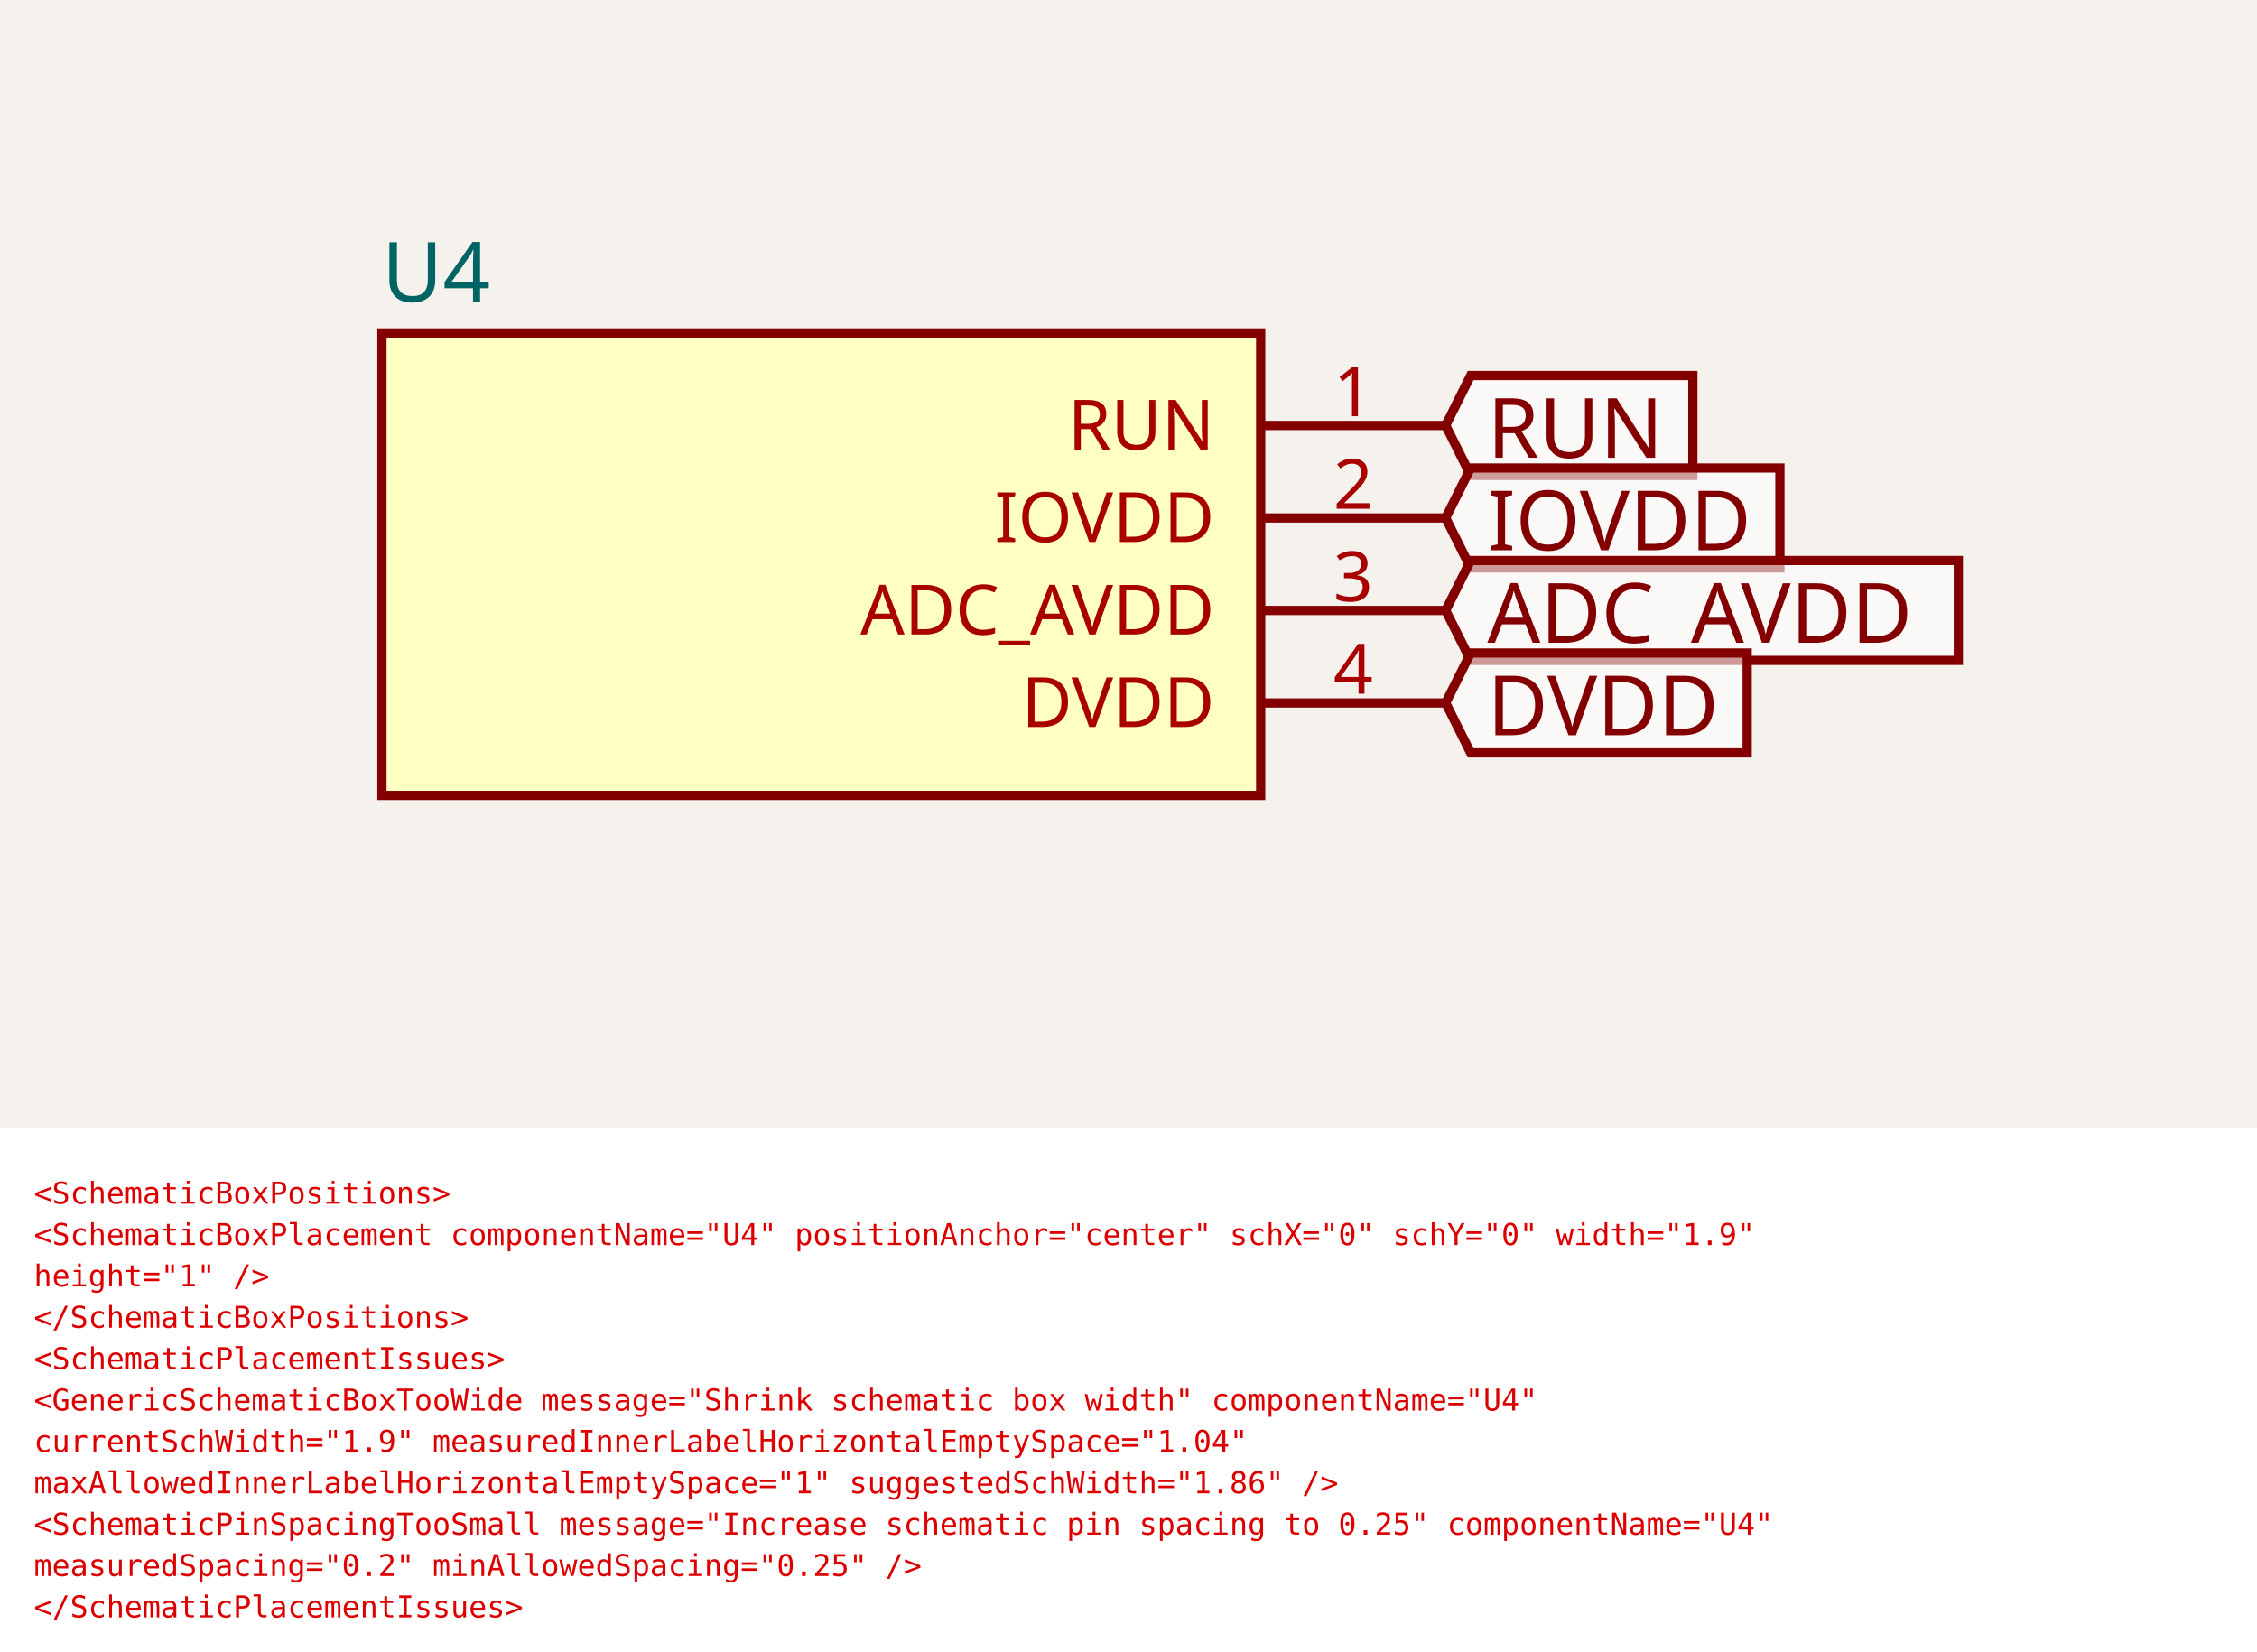
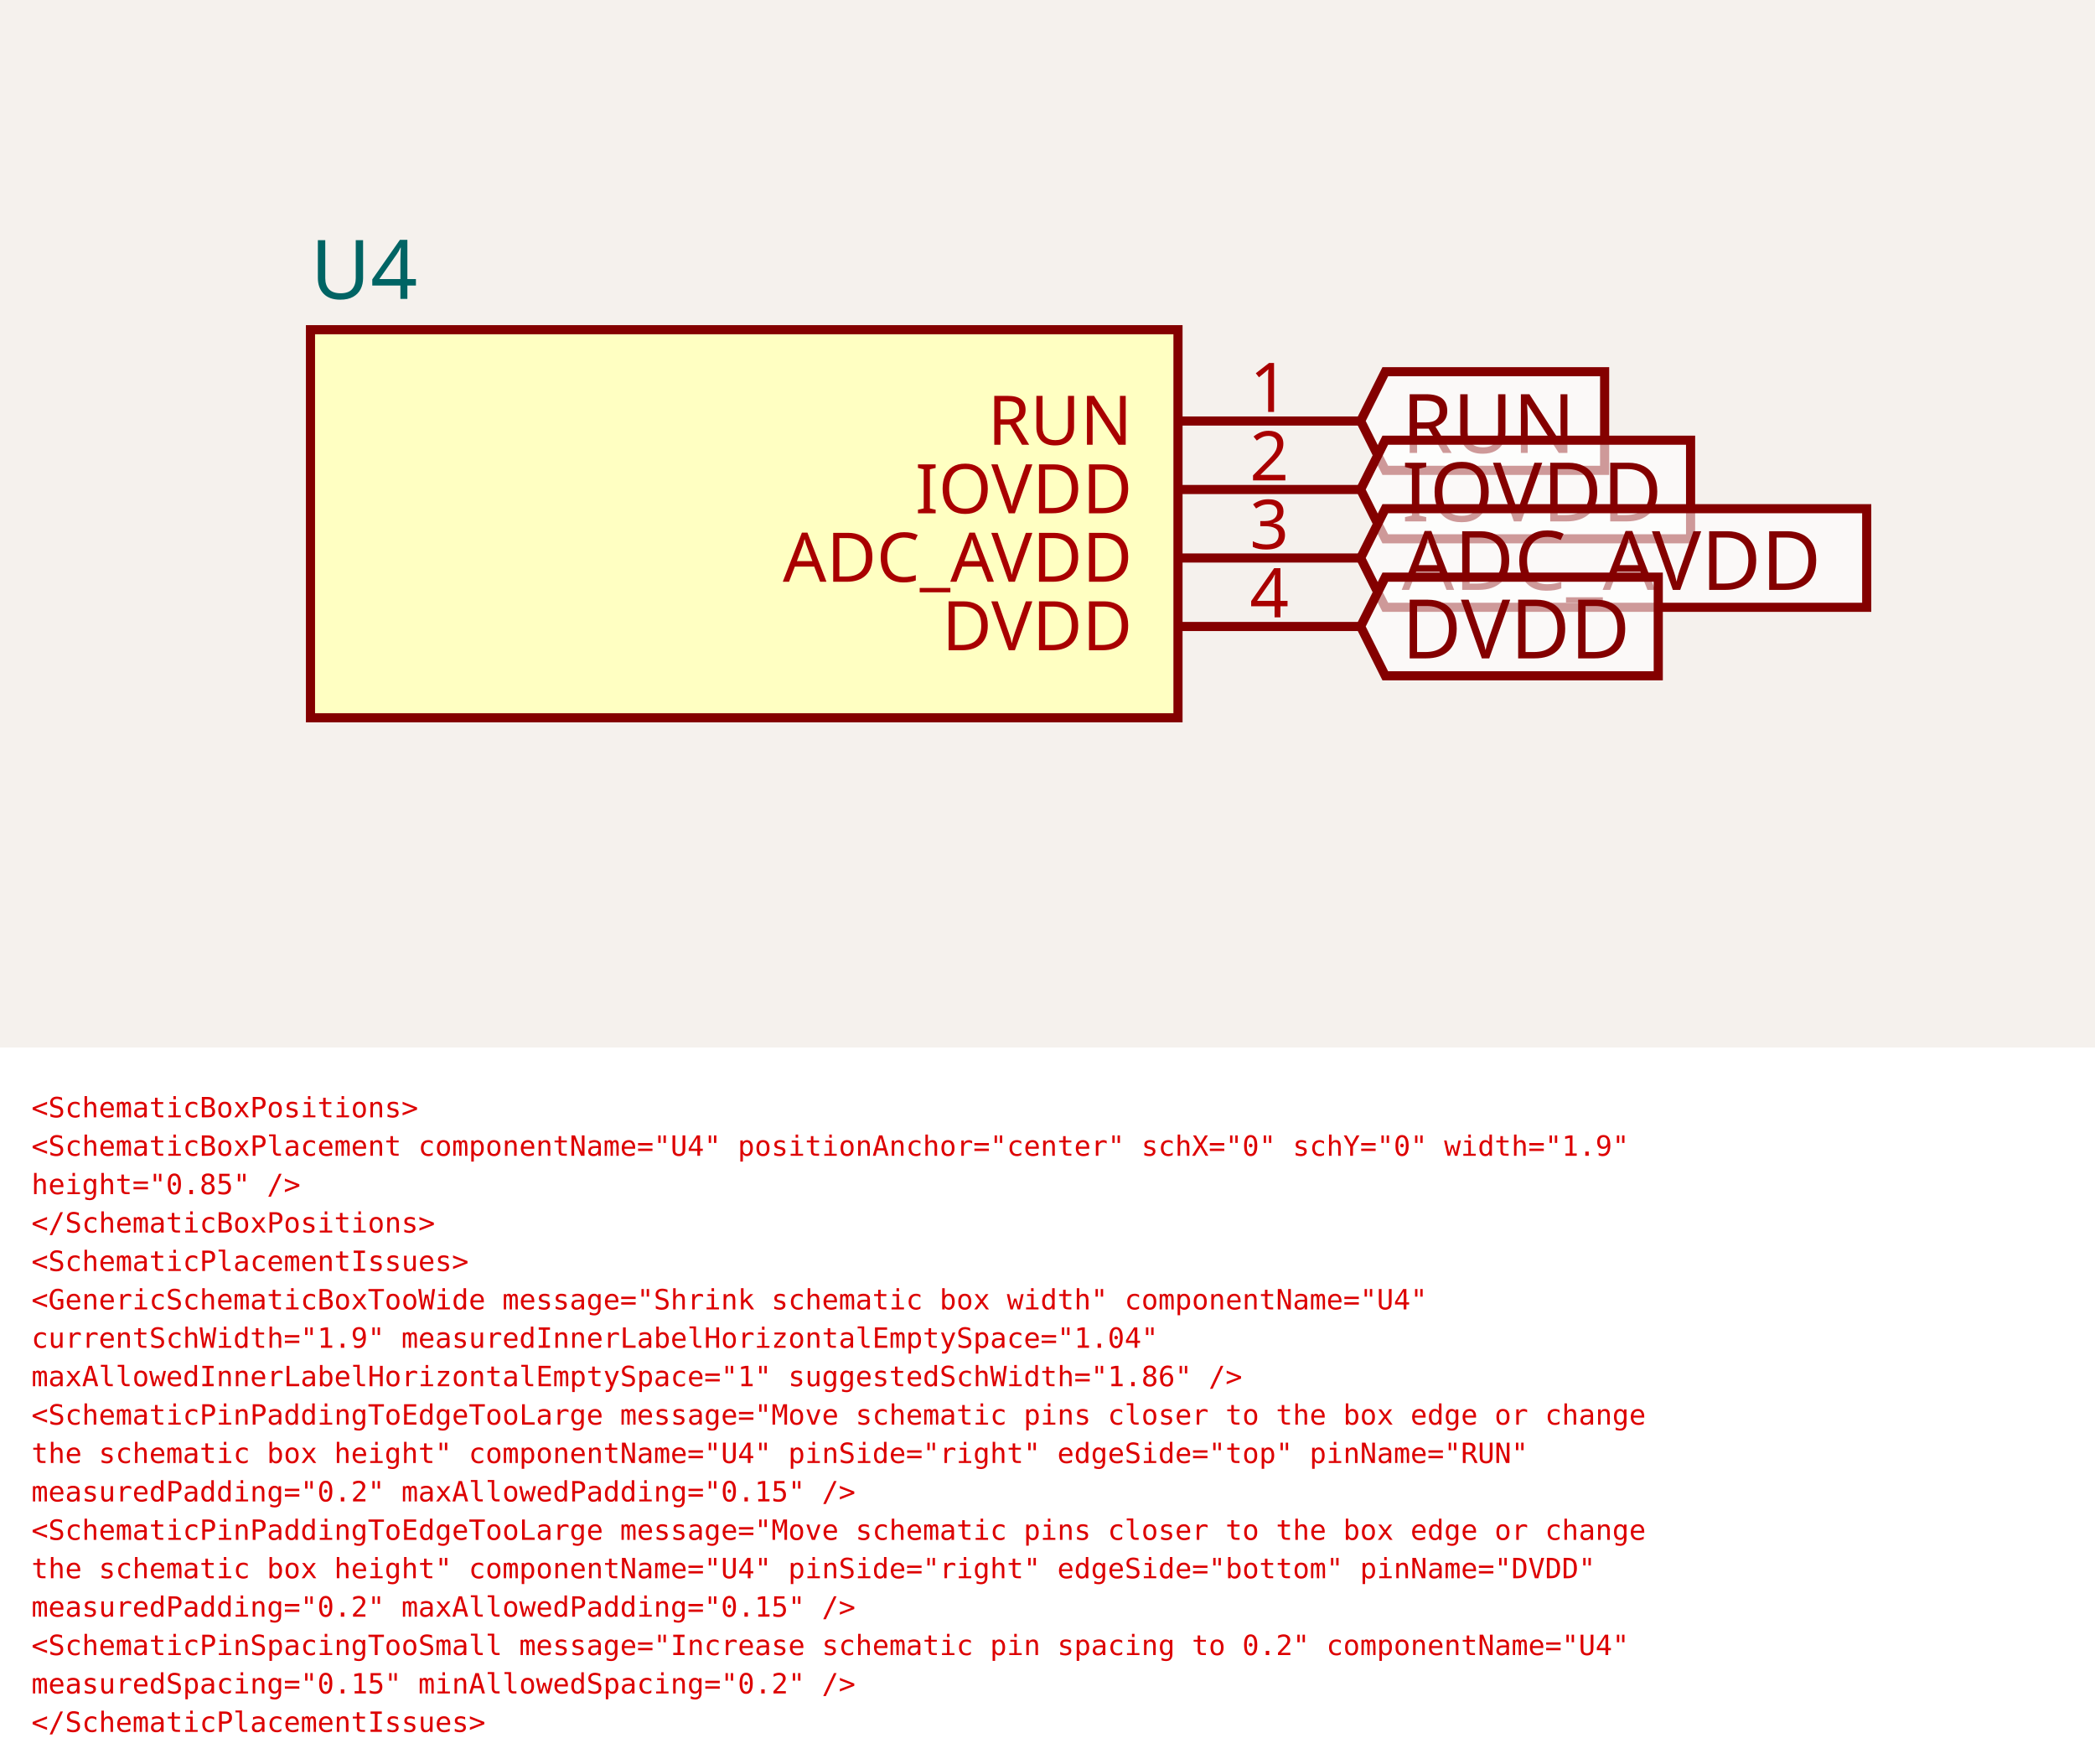
- <svg xmlns="http://www.w3.org/2000/svg" width="1200" height="878" viewBox="0 0 1200 878" role="img" aria-label="schematic analysis fixture">
+ <svg xmlns="http://www.w3.org/2000/svg" width="1200" height="1010" viewBox="0 0 1200 1010" role="img" aria-label="schematic analysis fixture">
  <g transform="translate(0, 0)">
    <style>
              .boundary { fill: rgb(245, 241, 237); }
              .schematic-boundary { fill: none; stroke: #fff; }
              .component { fill: none; stroke: rgb(132, 0, 0); }
              .chip { fill: rgb(255, 255, 194); stroke: rgb(132, 0, 0); }
              .component-pin { fill: none; stroke: rgb(132, 0, 0); }
              /* Basic per-trace hover fallback */
              .trace:hover {
                filter: invert(1);
              }
              .trace:hover .trace-crossing-outline {
                opacity: 0;
              }
              .trace:hover .trace-junction {
                filter: invert(1);
              }
              /* Net-hover highlighting: when a trace or its overlays are hovered,
                 invert color for all traces (base + overlays) sharing the same
                 subcircuit connectivity key. Also hide crossing outline during hover. */
              
              .text { font-family: sans-serif; fill: rgb(0, 150, 0); }
              .pin-number { fill: rgb(169, 0, 0); }
              .port-label { fill: rgb(0, 100, 100); }
              .component-name { fill: rgb(0, 100, 100); }
            </style>
    <rect class="boundary" x="0" y="0" width="1200" height="600" />
    <g data-circuit-json-type="schematic_component" data-schematic-component-id="schematic_component_0">
-       <rect class="component chip" x="203.066" y="177.049" width="467.213" height="245.902" stroke-width="4.918px" fill="rgb(255, 255, 194)" stroke="rgb(132, 0, 0)" />
-       <rect class="component-overlay" x="203.066" y="177.049" width="467.213" height="245.902" fill="transparent" />
-       <text x="203.066" y="454.918" fill="#006464" text-anchor="start" dominant-baseline="middle" font-family="sans-serif" font-size="44.262px" transform="rotate(0, 203.0656, 454.918)" />
-       <text x="203.066" y="145.082" fill="#006464" text-anchor="start" dominant-baseline="middle" font-family="sans-serif" font-size="44.262px" transform="rotate(0, 203.0656, 145.082)">U4</text>
-       <line class="component-pin" x1="670.279" y1="226.23" x2="768.639" y2="226.23" stroke-width="4.918px" />
+       <rect class="component chip" x="177.84" y="188.85" width="496.905" height="222.3" stroke-width="5.231px" fill="rgb(255, 255, 194)" stroke="rgb(132, 0, 0)" />
+       <rect class="component-overlay" x="177.84" y="188.85" width="496.905" height="222.3" fill="transparent" />
+       <text x="177.84" y="445.149" fill="#006464" text-anchor="start" dominant-baseline="middle" font-family="sans-serif" font-size="47.075px" transform="rotate(0, 177.8398, 445.1486)" />
+       <text x="177.84" y="154.851" fill="#006464" text-anchor="start" dominant-baseline="middle" font-family="sans-serif" font-size="47.075px" transform="rotate(0, 177.8398, 154.8514)">U4</text>
+       <line class="component-pin" x1="674.745" y1="241.156" x2="779.357" y2="241.156" stroke-width="5.231px" />
      <g data-schematic-port-id="source_port_0">
-         <rect x="763.721" y="221.311" width="9.836" height="9.836" opacity="0" />
+         <rect x="774.126" y="235.925" width="10.461" height="10.461" opacity="0" />
      </g>
-       <text class="pin-number" x="719.459" y="221.311" style="font-family: sans-serif;" fill="rgb(169, 0, 0)" text-anchor="middle" dominant-baseline="auto" font-size="36.885px" transform="">1</text>
-       <text class="pin-number" x="645.689" y="226.23" style="font-family: sans-serif;" fill="rgb(169, 0, 0)" text-anchor="end" dominant-baseline="middle" font-size="36.885px" transform="">RUN</text>
-       <line class="component-pin" x1="670.279" y1="275.41" x2="768.639" y2="275.41" stroke-width="4.918px" />
+       <text class="pin-number" x="727.051" y="235.925" style="font-family: sans-serif;" fill="rgb(169, 0, 0)" text-anchor="middle" dominant-baseline="auto" font-size="39.229px" transform="">1</text>
+       <text class="pin-number" x="648.592" y="241.156" style="font-family: sans-serif;" fill="rgb(169, 0, 0)" text-anchor="end" dominant-baseline="middle" font-size="39.229px" transform="">RUN</text>
+       <line class="component-pin" x1="674.745" y1="280.385" x2="779.357" y2="280.385" stroke-width="5.231px" />
      <g data-schematic-port-id="source_port_1">
-         <rect x="763.721" y="270.492" width="9.836" height="9.836" opacity="0" />
+         <rect x="774.126" y="275.155" width="10.461" height="10.461" opacity="0" />
      </g>
-       <text class="pin-number" x="719.459" y="270.492" style="font-family: sans-serif;" fill="rgb(169, 0, 0)" text-anchor="middle" dominant-baseline="auto" font-size="36.885px" transform="">2</text>
-       <text class="pin-number" x="645.689" y="275.41" style="font-family: sans-serif;" fill="rgb(169, 0, 0)" text-anchor="end" dominant-baseline="middle" font-size="36.885px" transform="">IOVDD</text>
-       <line class="component-pin" x1="670.279" y1="324.59" x2="768.639" y2="324.59" stroke-width="4.918px" />
+       <text class="pin-number" x="727.051" y="275.155" style="font-family: sans-serif;" fill="rgb(169, 0, 0)" text-anchor="middle" dominant-baseline="auto" font-size="39.229px" transform="">2</text>
+       <text class="pin-number" x="648.592" y="280.385" style="font-family: sans-serif;" fill="rgb(169, 0, 0)" text-anchor="end" dominant-baseline="middle" font-size="39.229px" transform="">IOVDD</text>
+       <line class="component-pin" x1="674.745" y1="319.615" x2="779.357" y2="319.615" stroke-width="5.231px" />
      <g data-schematic-port-id="source_port_2">
-         <rect x="763.721" y="319.672" width="9.836" height="9.836" opacity="0" />
+         <rect x="774.126" y="314.384" width="10.461" height="10.461" opacity="0" />
      </g>
-       <text class="pin-number" x="719.459" y="319.672" style="font-family: sans-serif;" fill="rgb(169, 0, 0)" text-anchor="middle" dominant-baseline="auto" font-size="36.885px" transform="">3</text>
-       <text class="pin-number" x="645.689" y="324.59" style="font-family: sans-serif;" fill="rgb(169, 0, 0)" text-anchor="end" dominant-baseline="middle" font-size="36.885px" transform="">ADC_AVDD</text>
-       <line class="component-pin" x1="670.279" y1="373.77" x2="768.639" y2="373.77" stroke-width="4.918px" />
+       <text class="pin-number" x="727.051" y="314.384" style="font-family: sans-serif;" fill="rgb(169, 0, 0)" text-anchor="middle" dominant-baseline="auto" font-size="39.229px" transform="">3</text>
+       <text class="pin-number" x="648.592" y="319.615" style="font-family: sans-serif;" fill="rgb(169, 0, 0)" text-anchor="end" dominant-baseline="middle" font-size="39.229px" transform="">ADC_AVDD</text>
+       <line class="component-pin" x1="674.745" y1="358.844" x2="779.357" y2="358.844" stroke-width="5.231px" />
      <g data-schematic-port-id="source_port_3">
-         <rect x="763.721" y="368.852" width="9.836" height="9.836" opacity="0" />
+         <rect x="774.126" y="353.613" width="10.461" height="10.461" opacity="0" />
      </g>
-       <text class="pin-number" x="719.459" y="368.852" style="font-family: sans-serif;" fill="rgb(169, 0, 0)" text-anchor="middle" dominant-baseline="auto" font-size="36.885px" transform="">4</text>
-       <text class="pin-number" x="645.689" y="373.77" style="font-family: sans-serif;" fill="rgb(169, 0, 0)" text-anchor="end" dominant-baseline="middle" font-size="36.885px" transform="">DVDD</text>
+       <text class="pin-number" x="727.051" y="353.613" style="font-family: sans-serif;" fill="rgb(169, 0, 0)" text-anchor="middle" dominant-baseline="auto" font-size="39.229px" transform="">4</text>
+       <text class="pin-number" x="648.592" y="358.844" style="font-family: sans-serif;" fill="rgb(169, 0, 0)" text-anchor="end" dominant-baseline="middle" font-size="39.229px" transform="">DVDD</text>
    </g>
    <g class="schematic-port-hover" data-schematic-port-id="source_port_0">
-       <circle cx="768.639" cy="226.23" r="9.836" fill="red" opacity="0" />
+       <circle cx="779.357" cy="241.156" r="10.461" fill="red" opacity="0" />
    </g>
    <g class="schematic-port-hover" data-schematic-port-id="source_port_1">
-       <circle cx="768.639" cy="275.41" r="9.836" fill="red" opacity="0" />
+       <circle cx="779.357" cy="280.385" r="10.461" fill="red" opacity="0" />
    </g>
    <g class="schematic-port-hover" data-schematic-port-id="source_port_2">
-       <circle cx="768.639" cy="324.59" r="9.836" fill="red" opacity="0" />
+       <circle cx="779.357" cy="319.615" r="10.461" fill="red" opacity="0" />
    </g>
    <g class="schematic-port-hover" data-schematic-port-id="source_port_3">
-       <circle cx="768.639" cy="373.77" r="9.836" fill="red" opacity="0" />
+       <circle cx="779.357" cy="358.844" r="10.461" fill="red" opacity="0" />
    </g>
-     <path class="net-label" d="     M 768.639,226.23     L 781.918,199.672     L 900.049,199.672     L 900.049,252.787     L 781.918,252.787     Z   " fill="rgba(255, 255, 255, 0.6)" stroke="rgb(132, 0, 0)" stroke-width="4.918px" />
-     <text class="net-label-text" x="790.77" y="226.23" fill="rgb(132, 0, 0)" text-anchor="start" dominant-baseline="central" font-family="sans-serif" font-variant-numeric="tabular-nums" font-size="44.262px" transform="">RUN</text>
-     <path class="net-label" d="     M 768.639,275.41     L 781.918,248.852     L 946.344,248.852     L 946.344,301.967     L 781.918,301.967     Z   " fill="rgba(255, 255, 255, 0.6)" stroke="rgb(132, 0, 0)" stroke-width="4.918px" />
-     <text class="net-label-text" x="790.77" y="275.41" fill="rgb(132, 0, 0)" text-anchor="start" dominant-baseline="central" font-family="sans-serif" font-variant-numeric="tabular-nums" font-size="44.262px" transform="">IOVDD</text>
-     <path class="net-label" d="     M 768.639,324.59     L 781.918,298.033     L 1041.197,298.033     L 1041.197,351.148     L 781.918,351.148     Z   " fill="rgba(255, 255, 255, 0.6)" stroke="rgb(132, 0, 0)" stroke-width="4.918px" />
-     <text class="net-label-text" x="790.77" y="324.59" fill="rgb(132, 0, 0)" text-anchor="start" dominant-baseline="central" font-family="sans-serif" font-variant-numeric="tabular-nums" font-size="44.262px" transform="">ADC_AVDD</text>
-     <path class="net-label" d="     M 768.639,373.77     L 781.918,347.213     L 928.934,347.213     L 928.934,400.328     L 781.918,400.328     Z   " fill="rgba(255, 255, 255, 0.6)" stroke="rgb(132, 0, 0)" stroke-width="4.918px" />
-     <text class="net-label-text" x="790.77" y="373.77" fill="rgb(132, 0, 0)" text-anchor="start" dominant-baseline="central" font-family="sans-serif" font-variant-numeric="tabular-nums" font-size="44.262px" transform="">DVDD</text>
+     <path class="net-label" d="     M 779.357,241.156     L 793.479,212.911     L 919.118,212.911     L 919.118,269.401     L 793.479,269.401     Z   " fill="rgba(255, 255, 255, 0.6)" stroke="rgb(132, 0, 0)" stroke-width="5.231px" />
+     <text class="net-label-text" x="802.894" y="241.156" fill="rgb(132, 0, 0)" text-anchor="start" dominant-baseline="central" font-family="sans-serif" font-variant-numeric="tabular-nums" font-size="47.075px" transform="">RUN</text>
+     <path class="net-label" d="     M 779.357,280.385     L 793.479,252.14     L 968.355,252.14     L 968.355,308.63     L 793.479,308.63     Z   " fill="rgba(255, 255, 255, 0.6)" stroke="rgb(132, 0, 0)" stroke-width="5.231px" />
+     <text class="net-label-text" x="802.894" y="280.385" fill="rgb(132, 0, 0)" text-anchor="start" dominant-baseline="central" font-family="sans-serif" font-variant-numeric="tabular-nums" font-size="47.075px" transform="">IOVDD</text>
+     <path class="net-label" d="     M 779.357,319.615     L 793.479,291.37     L 1069.235,291.37     L 1069.235,347.86     L 793.479,347.86     Z   " fill="rgba(255, 255, 255, 0.6)" stroke="rgb(132, 0, 0)" stroke-width="5.231px" />
+     <text class="net-label-text" x="802.894" y="319.615" fill="rgb(132, 0, 0)" text-anchor="start" dominant-baseline="central" font-family="sans-serif" font-variant-numeric="tabular-nums" font-size="47.075px" transform="">ADC_AVDD</text>
+     <path class="net-label" d="     M 779.357,358.844     L 793.479,330.599     L 949.839,330.599     L 949.839,387.089     L 793.479,387.089     Z   " fill="rgba(255, 255, 255, 0.6)" stroke="rgb(132, 0, 0)" stroke-width="5.231px" />
+     <text class="net-label-text" x="802.894" y="358.844" fill="rgb(132, 0, 0)" text-anchor="start" dominant-baseline="central" font-family="sans-serif" font-variant-numeric="tabular-nums" font-size="47.075px" transform="">DVDD</text>
  </g>
  <g transform="translate(0, 600) scale(1, 1) translate(0, 0)">
    <rect width="100%" height="100%" fill="#fff" />
    <text x="18" y="40" fill="#d00" font-family="Menlo, Consolas, monospace" font-size="16">
      <tspan x="18" dy="0">&lt;SchematicBoxPositions&gt;</tspan>
      <tspan x="18" dy="22">&lt;SchematicBoxPlacement componentName="U4" positionAnchor="center" schX="0" schY="0" width="1.9"</tspan>
-       <tspan x="18" dy="22">  height="1" /&gt;</tspan>
+       <tspan x="18" dy="22">  height="0.85" /&gt;</tspan>
      <tspan x="18" dy="22">&lt;/SchematicBoxPositions&gt;</tspan>
      <tspan x="18" dy="22">&lt;SchematicPlacementIssues&gt;</tspan>
      <tspan x="18" dy="22">&lt;GenericSchematicBoxTooWide message="Shrink schematic box width" componentName="U4"</tspan>
      <tspan x="18" dy="22">  currentSchWidth="1.9" measuredInnerLabelHorizontalEmptySpace="1.04"</tspan>
      <tspan x="18" dy="22">  maxAllowedInnerLabelHorizontalEmptySpace="1" suggestedSchWidth="1.86" /&gt;</tspan>
-       <tspan x="18" dy="22">&lt;SchematicPinSpacingTooSmall message="Increase schematic pin spacing to 0.25" componentName="U4"</tspan>
-       <tspan x="18" dy="22">  measuredSpacing="0.2" minAllowedSpacing="0.25" /&gt;</tspan>
+       <tspan x="18" dy="22">&lt;SchematicPinPaddingToEdgeTooLarge message="Move schematic pins closer to the box edge or change</tspan>
+       <tspan x="18" dy="22">  the schematic box height" componentName="U4" pinSide="right" edgeSide="top" pinName="RUN"</tspan>
+       <tspan x="18" dy="22">  measuredPadding="0.2" maxAllowedPadding="0.15" /&gt;</tspan>
+       <tspan x="18" dy="22">&lt;SchematicPinPaddingToEdgeTooLarge message="Move schematic pins closer to the box edge or change</tspan>
+       <tspan x="18" dy="22">  the schematic box height" componentName="U4" pinSide="right" edgeSide="bottom" pinName="DVDD"</tspan>
+       <tspan x="18" dy="22">  measuredPadding="0.2" maxAllowedPadding="0.15" /&gt;</tspan>
+       <tspan x="18" dy="22">&lt;SchematicPinSpacingTooSmall message="Increase schematic pin spacing to 0.2" componentName="U4"</tspan>
+       <tspan x="18" dy="22">  measuredSpacing="0.15" minAllowedSpacing="0.2" /&gt;</tspan>
      <tspan x="18" dy="22">&lt;/SchematicPlacementIssues&gt;</tspan>
    </text>
  </g>
</svg>
